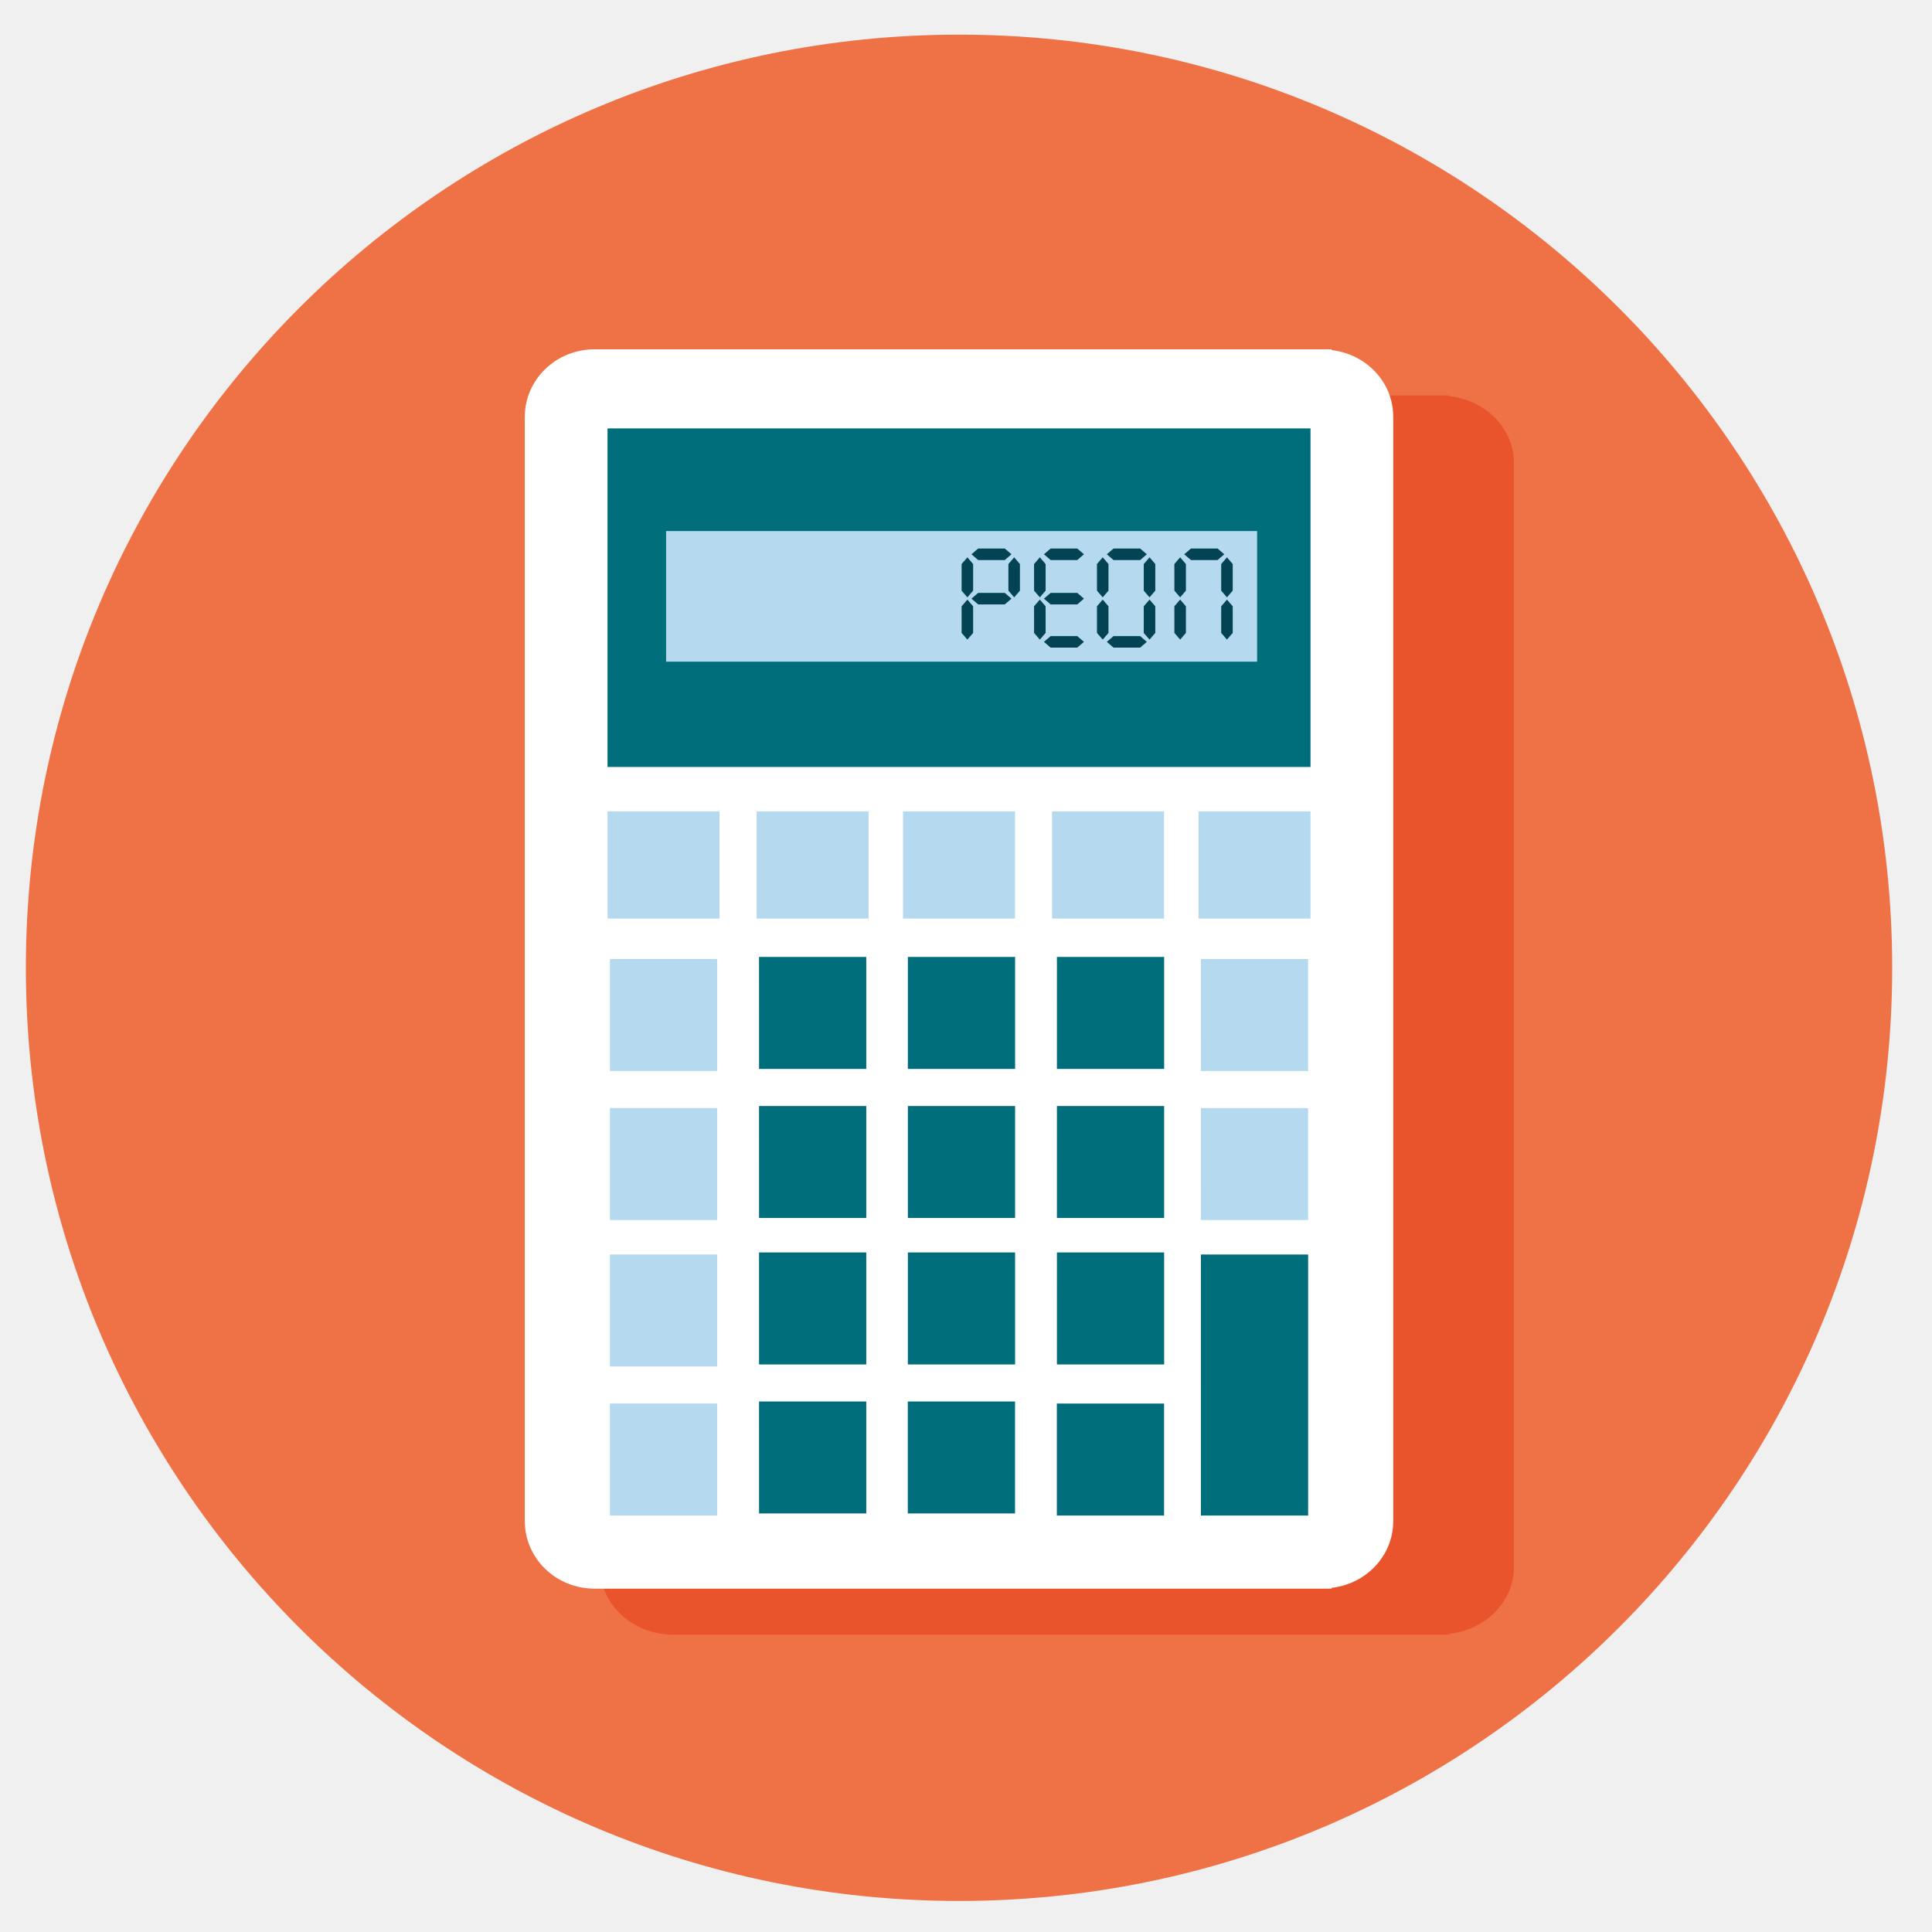
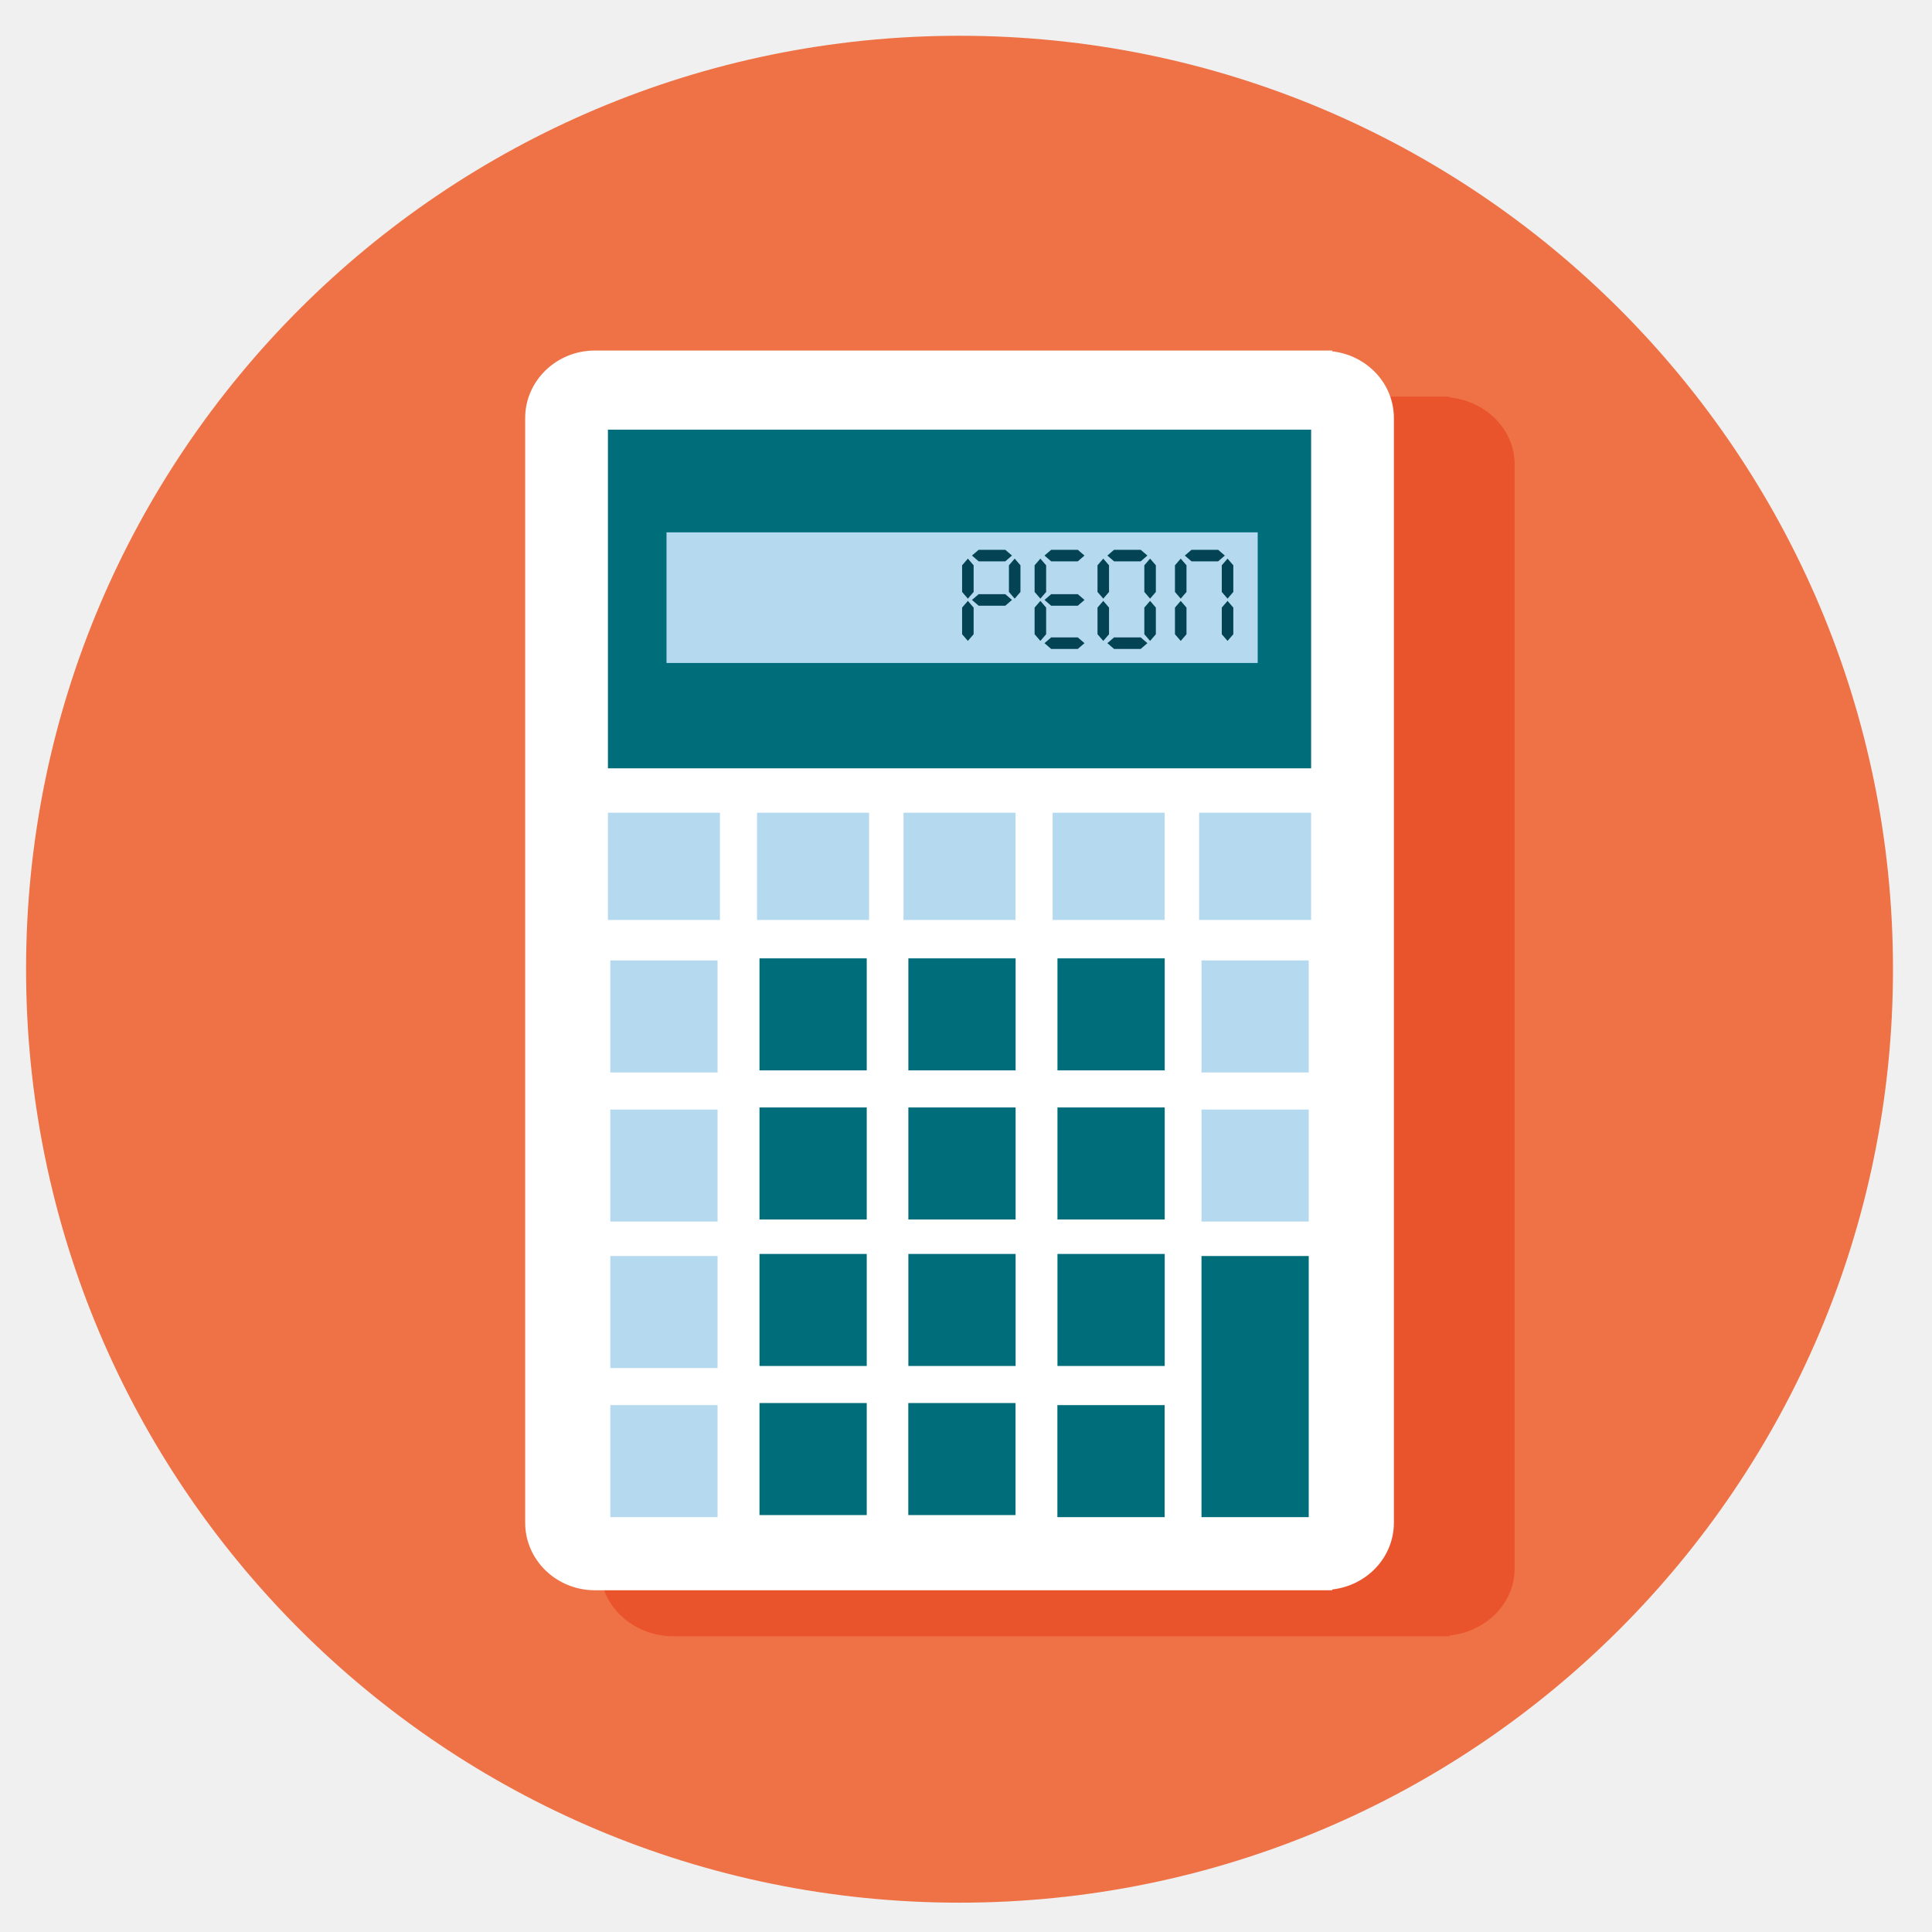
- <svg xmlns="http://www.w3.org/2000/svg" width="150" height="150">
-   <g transform="matrix(.966 0 0 .966 -45.367 -267.164)">
-     <circle r="75" cy="354.352" cx="124.043" fill="#ee7246" />
-     <path d="M163.425 407.887c2.932-.314 5.216-2.582 5.216-5.365v-88.75c0-2.785-2.283-5.052-5.215-5.366v-.063H101.08c-3.256 0-5.896 2.43-5.896 5.428v88.752c0 2.998 2.64 5.428 5.896 5.428h62.345v-.063z" fill="#ea542d" />
-     <path d="M153.986 404.187c2.786-.314 4.956-2.582 4.956-5.365v-88.75c0-2.785-2.17-5.052-4.956-5.366v-.063h-59.24c-3.094 0-5.602 2.43-5.602 5.428v88.752c0 2.998 2.508 5.428 5.602 5.428h59.24v-.063z" fill="#fff" />
-     <path fill="#006d7a" d="M95.793 311h56.5v27.21h-56.5z" />
-     <path fill="#b5daef" d="M100.5 319.25H148v10.497h-47.5zM95.793 341.778h9v8.617h-9zM107.773 341.778h9v8.617h-9zM119.542 341.778h9v8.617h-9zM131.522 341.778h9v8.617h-9zM95.985 353.646h8.617v9h-8.617zM95.985 365.626h8.617v9h-8.617zM95.985 377.395h8.617v9h-8.617zM95.985 389.375h8.617v9h-8.617z" />
-     <path fill="#006d7a" d="M107.97 353.48h8.618v9h-8.617zM107.97 365.46h8.618v9h-8.617zM107.97 377.23h8.618v9h-8.617zM107.97 389.208h8.618v9h-8.617zM119.932 353.48h8.617v9h-8.618zM119.932 365.46h8.617v9h-8.618zM119.932 377.23h8.617v9h-8.618zM119.927 389.208h8.617v9h-8.617zM131.912 353.48h8.617v9h-8.618zM131.912 365.46h8.617v9h-8.618zM131.912 377.23h8.617v9h-8.618zM131.906 389.375h8.617v9h-8.617z" />
-     <path fill="#b5daef" d="M143.484 353.646h8.617v9h-8.616zM143.484 365.626h8.617v9h-8.616z" />
-     <path fill="#006d7a" d="M143.484 377.395h8.617v20.98h-8.616z" />
-     <path fill="#b5daef" d="M143.292 341.778h9v8.617h-9z" />
-     <g fill="#034354">
-       <path d="M124.25 324.04l.463.537.463-.537v-2.14l-.463-.54-.463.54M128.012 324.04l.463.537.463-.537v-2.14l-.463-.54-.463.54M125.58 324.22l-.538.462.538.463h2.14l.538-.463-.537-.463M125.58 320.653l-.538.463.538.464h2.14l.538-.464-.537-.463M124.25 327.437l.463.537.463-.537v-2.14l-.463-.54-.463.54M130.075 324.04l.464.537.462-.537v-2.14l-.463-.54-.465.54M131.406 324.22l-.538.462.538.463h2.14l.538-.463-.538-.463M131.406 327.692l-.538.463.538.463h2.14l.538-.463-.538-.463M131.406 320.653l-.538.463.538.464h2.14l.538-.464-.538-.463M130.075 327.437l.464.537.462-.537v-2.14l-.463-.54-.465.54M135.13 324.04l.462.537.463-.537v-2.14l-.463-.54-.463.54M138.89 324.04l.464.537.463-.537v-2.14l-.463-.54-.463.54M136.46 327.692l-.54.463.54.463h2.14l.537-.463-.537-.463M136.46 320.653l-.54.463.54.464h2.14l.537-.464-.537-.463M135.13 327.437l.462.537.463-.537v-2.14l-.463-.54-.463.54M138.89 327.437l.464.537.463-.537v-2.14l-.463-.54-.463.54M141.352 324.04l.463.537.464-.537v-2.14l-.465-.54-.463.54M145.114 324.04l.463.537.464-.537v-2.14l-.463-.54-.463.54M142.682 320.653l-.538.463.538.464h2.14l.54-.464-.54-.463M141.352 327.437l.463.537.464-.537v-2.14l-.465-.54-.463.54M145.114 327.437l.463.537.464-.537v-2.14l-.463-.54-.463.54" />
+ <svg xmlns="http://www.w3.org/2000/svg" width="150" height="150" id="svg2" version="1.1">
+   <defs id="defs4" />
+   <g id="layer1" transform="translate(0,-902.3622)">
+     <g transform="matrix(0.9663112,0,0,0.9663112,-45.36667,635.1979)" id="g3552">
+       <circle style="fill:#ee7246" d="m 199.043,354.352 c 0,41.421 -33.579,75 -75,75 -41.421,0 -75,-33.579 -75,-75 0,-41.421 33.579,-75 75,-75 41.421,0 75,33.579 75,75 z" id="circle43" r="75" cy="354.352" cx="124.043" />
+       <path style="fill:#ea542d" id="path45" d="m 163.425,407.887 c 2.932,-0.314 5.216,-2.582 5.216,-5.365 v -88.751 c 0,-2.784 -2.284,-5.051 -5.216,-5.365 v -0.063 H 101.08 c -3.256,0 -5.896,2.43 -5.896,5.428 v 88.751 c 0,2.998 2.64,5.428 5.896,5.428 h 62.345 v -0.063 z" />
+       <path style="fill:#ffffff" id="path69" d="m 153.986,404.187 c 2.786,-0.314 4.956,-2.582 4.956,-5.365 v -88.751 c 0,-2.784 -2.17,-5.051 -4.956,-5.365 v -0.063 h -59.24 c -3.094,0 -5.602,2.43 -5.602,5.428 v 88.751 c 0,2.998 2.508,5.428 5.602,5.428 h 59.24 v -0.063 z" />
+       <rect style="fill:#006d7a" id="rect87" height="27.211" width="56.5" y="311" x="95.793" />
+       <rect style="fill:#b5daef" id="rect89" height="10.497" width="47.5" y="319.25" x="100.5" />
+       <rect style="fill:#b5daef" id="rect91" height="8.617" width="9.001" y="341.778" x="95.793" />
+       <rect style="fill:#b5daef" id="rect93" height="8.617" width="9.001" y="341.778" x="107.773" />
+       <rect style="fill:#b5daef" id="rect95" height="8.617" width="9.001" y="341.778" x="119.542" />
+       <rect style="fill:#b5daef" id="rect97" height="8.617" width="9.001" y="341.778" x="131.522" />
+       <rect style="fill:#b5daef" id="rect99" height="9.001" width="8.617" y="353.646" x="95.985" />
+       <rect style="fill:#b5daef" id="rect101" height="9.001" width="8.617" y="365.626" x="95.985" />
+       <rect style="fill:#b5daef" id="rect103" height="9.001" width="8.617" y="377.395" x="95.985" />
+       <rect style="fill:#b5daef" id="rect105" height="9.001" width="8.617" y="389.375" x="95.985" />
+       <rect style="fill:#006d7a" id="rect107" height="9.001" width="8.617" y="353.479" x="107.971" />
+       <rect style="fill:#006d7a" id="rect109" height="9.001" width="8.617" y="365.459" x="107.971" />
+       <rect style="fill:#006d7a" id="rect111" height="9.001" width="8.617" y="377.229" x="107.971" />
+       <rect style="fill:#006d7a" id="rect113" height="9.001" width="8.617" y="389.208" x="107.971" />
+       <rect style="fill:#006d7a" id="rect115" height="9.001" width="8.617" y="353.479" x="119.932" />
+       <rect style="fill:#006d7a" id="rect117" height="9.001" width="8.617" y="365.459" x="119.932" />
+       <rect style="fill:#006d7a" id="rect119" height="9.001" width="8.617" y="377.229" x="119.932" />
+       <rect style="fill:#006d7a" id="rect121" height="9.001" width="8.617" y="389.208" x="119.927" />
+       <rect style="fill:#006d7a" id="rect123" height="9.001" width="8.617" y="353.479" x="131.912" />
+       <rect style="fill:#006d7a" id="rect125" height="9.001" width="8.617" y="365.459" x="131.912" />
+       <rect style="fill:#006d7a" id="rect127" height="9.001" width="8.617" y="377.229" x="131.912" />
+       <rect style="fill:#006d7a" id="rect129" height="9.001" width="8.617" y="389.375" x="131.906" />
+       <rect style="fill:#b5daef" id="rect131" height="9.001" width="8.617" y="353.646" x="143.484" />
+       <rect style="fill:#b5daef" id="rect133" height="9.001" width="8.617" y="365.626" x="143.484" />
+       <rect style="fill:#006d7a" id="rect135" height="20.981" width="8.617" y="377.395" x="143.484" />
+       <rect style="fill:#b5daef" id="rect137" height="8.617" width="9.001" y="341.778" x="143.292" />
+       <g id="g139">
+         <polygon style="fill:#034354" id="polygon141" points="124.25,324.04 124.713,324.577 125.176,324.04 125.176,321.899 124.713,321.361 124.25,321.899 " />
+         <polygon style="fill:#034354" id="polygon143" points="128.012,324.04 128.475,324.577 128.938,324.04 128.938,321.899 128.475,321.361 128.012,321.899 " />
+         <polygon style="fill:#034354" id="polygon145" points="125.58,324.219 125.042,324.682 125.58,325.145 127.721,325.145 128.258,324.682 127.721,324.219 " />
+         <polygon style="fill:#034354" id="polygon147" points="125.58,320.653 125.042,321.116 125.58,321.58 127.721,321.58 128.258,321.116 127.721,320.653 " />
+         <polygon style="fill:#034354" id="polygon149" points="124.25,327.437 124.713,327.974 125.176,327.437 125.176,325.296 124.713,324.758 124.25,325.296 " />
+         <polygon style="fill:#034354" id="polygon151" points="130.075,324.04 130.539,324.577 131.002,324.04 131.002,321.899 130.539,321.361 130.075,321.899 " />
+         <polygon style="fill:#034354" id="polygon153" points="131.406,324.219 130.868,324.682 131.406,325.145 133.546,325.145 134.084,324.682 133.546,324.219 " />
+         <polygon style="fill:#034354" id="polygon155" points="131.406,327.692 130.868,328.155 131.406,328.618 133.546,328.618 134.084,328.155 133.546,327.692 " />
+         <polygon style="fill:#034354" id="polygon157" points="131.406,320.653 130.868,321.116 131.406,321.58 133.546,321.58 134.084,321.116 133.546,320.653 " />
+         <polygon style="fill:#034354" id="polygon159" points="130.075,327.437 130.539,327.974 131.002,327.437 131.002,325.296 130.539,324.758 130.075,325.296 " />
+         <polygon style="fill:#034354" id="polygon161" points="135.129,324.04 135.592,324.577 136.055,324.04 136.055,321.899 135.592,321.361 135.129,321.899 " />
+         <polygon style="fill:#034354" id="polygon163" points="138.891,324.04 139.354,324.577 139.817,324.04 139.817,321.899 139.354,321.361 138.891,321.899 " />
+         <polygon style="fill:#034354" id="polygon165" points="136.459,327.692 135.921,328.155 136.459,328.618 138.6,328.618 139.137,328.155 138.6,327.692 " />
+         <polygon style="fill:#034354" id="polygon167" points="136.459,320.653 135.921,321.116 136.459,321.58 138.6,321.58 139.137,321.116 138.6,320.653 " />
+         <polygon style="fill:#034354" id="polygon169" points="135.129,327.437 135.592,327.974 136.055,327.437 136.055,325.296 135.592,324.758 135.129,325.296 " />
+         <polygon style="fill:#034354" id="polygon171" points="138.891,327.437 139.354,327.974 139.817,327.437 139.817,325.296 139.354,324.758 138.891,325.296 " />
+         <polygon style="fill:#034354" id="polygon173" points="141.352,324.04 141.815,324.577 142.279,324.04 142.279,321.899 141.815,321.361 141.352,321.899 " />
+         <polygon style="fill:#034354" id="polygon175" points="145.114,324.04 145.577,324.577 146.041,324.04 146.041,321.899 145.577,321.361 145.114,321.899 " />
+         <polygon style="fill:#034354" id="polygon177" points="142.682,320.653 142.144,321.116 142.682,321.58 144.823,321.58 145.361,321.116 144.823,320.653 " />
+         <polygon style="fill:#034354" id="polygon179" points="141.352,327.437 141.815,327.974 142.279,327.437 142.279,325.296 141.815,324.758 141.352,325.296 " />
+         <polygon style="fill:#034354" id="polygon181" points="145.114,327.437 145.577,327.974 146.041,327.437 146.041,325.296 145.577,324.758 145.114,325.296 " />
+       </g>
    </g>
  </g>
</svg>
